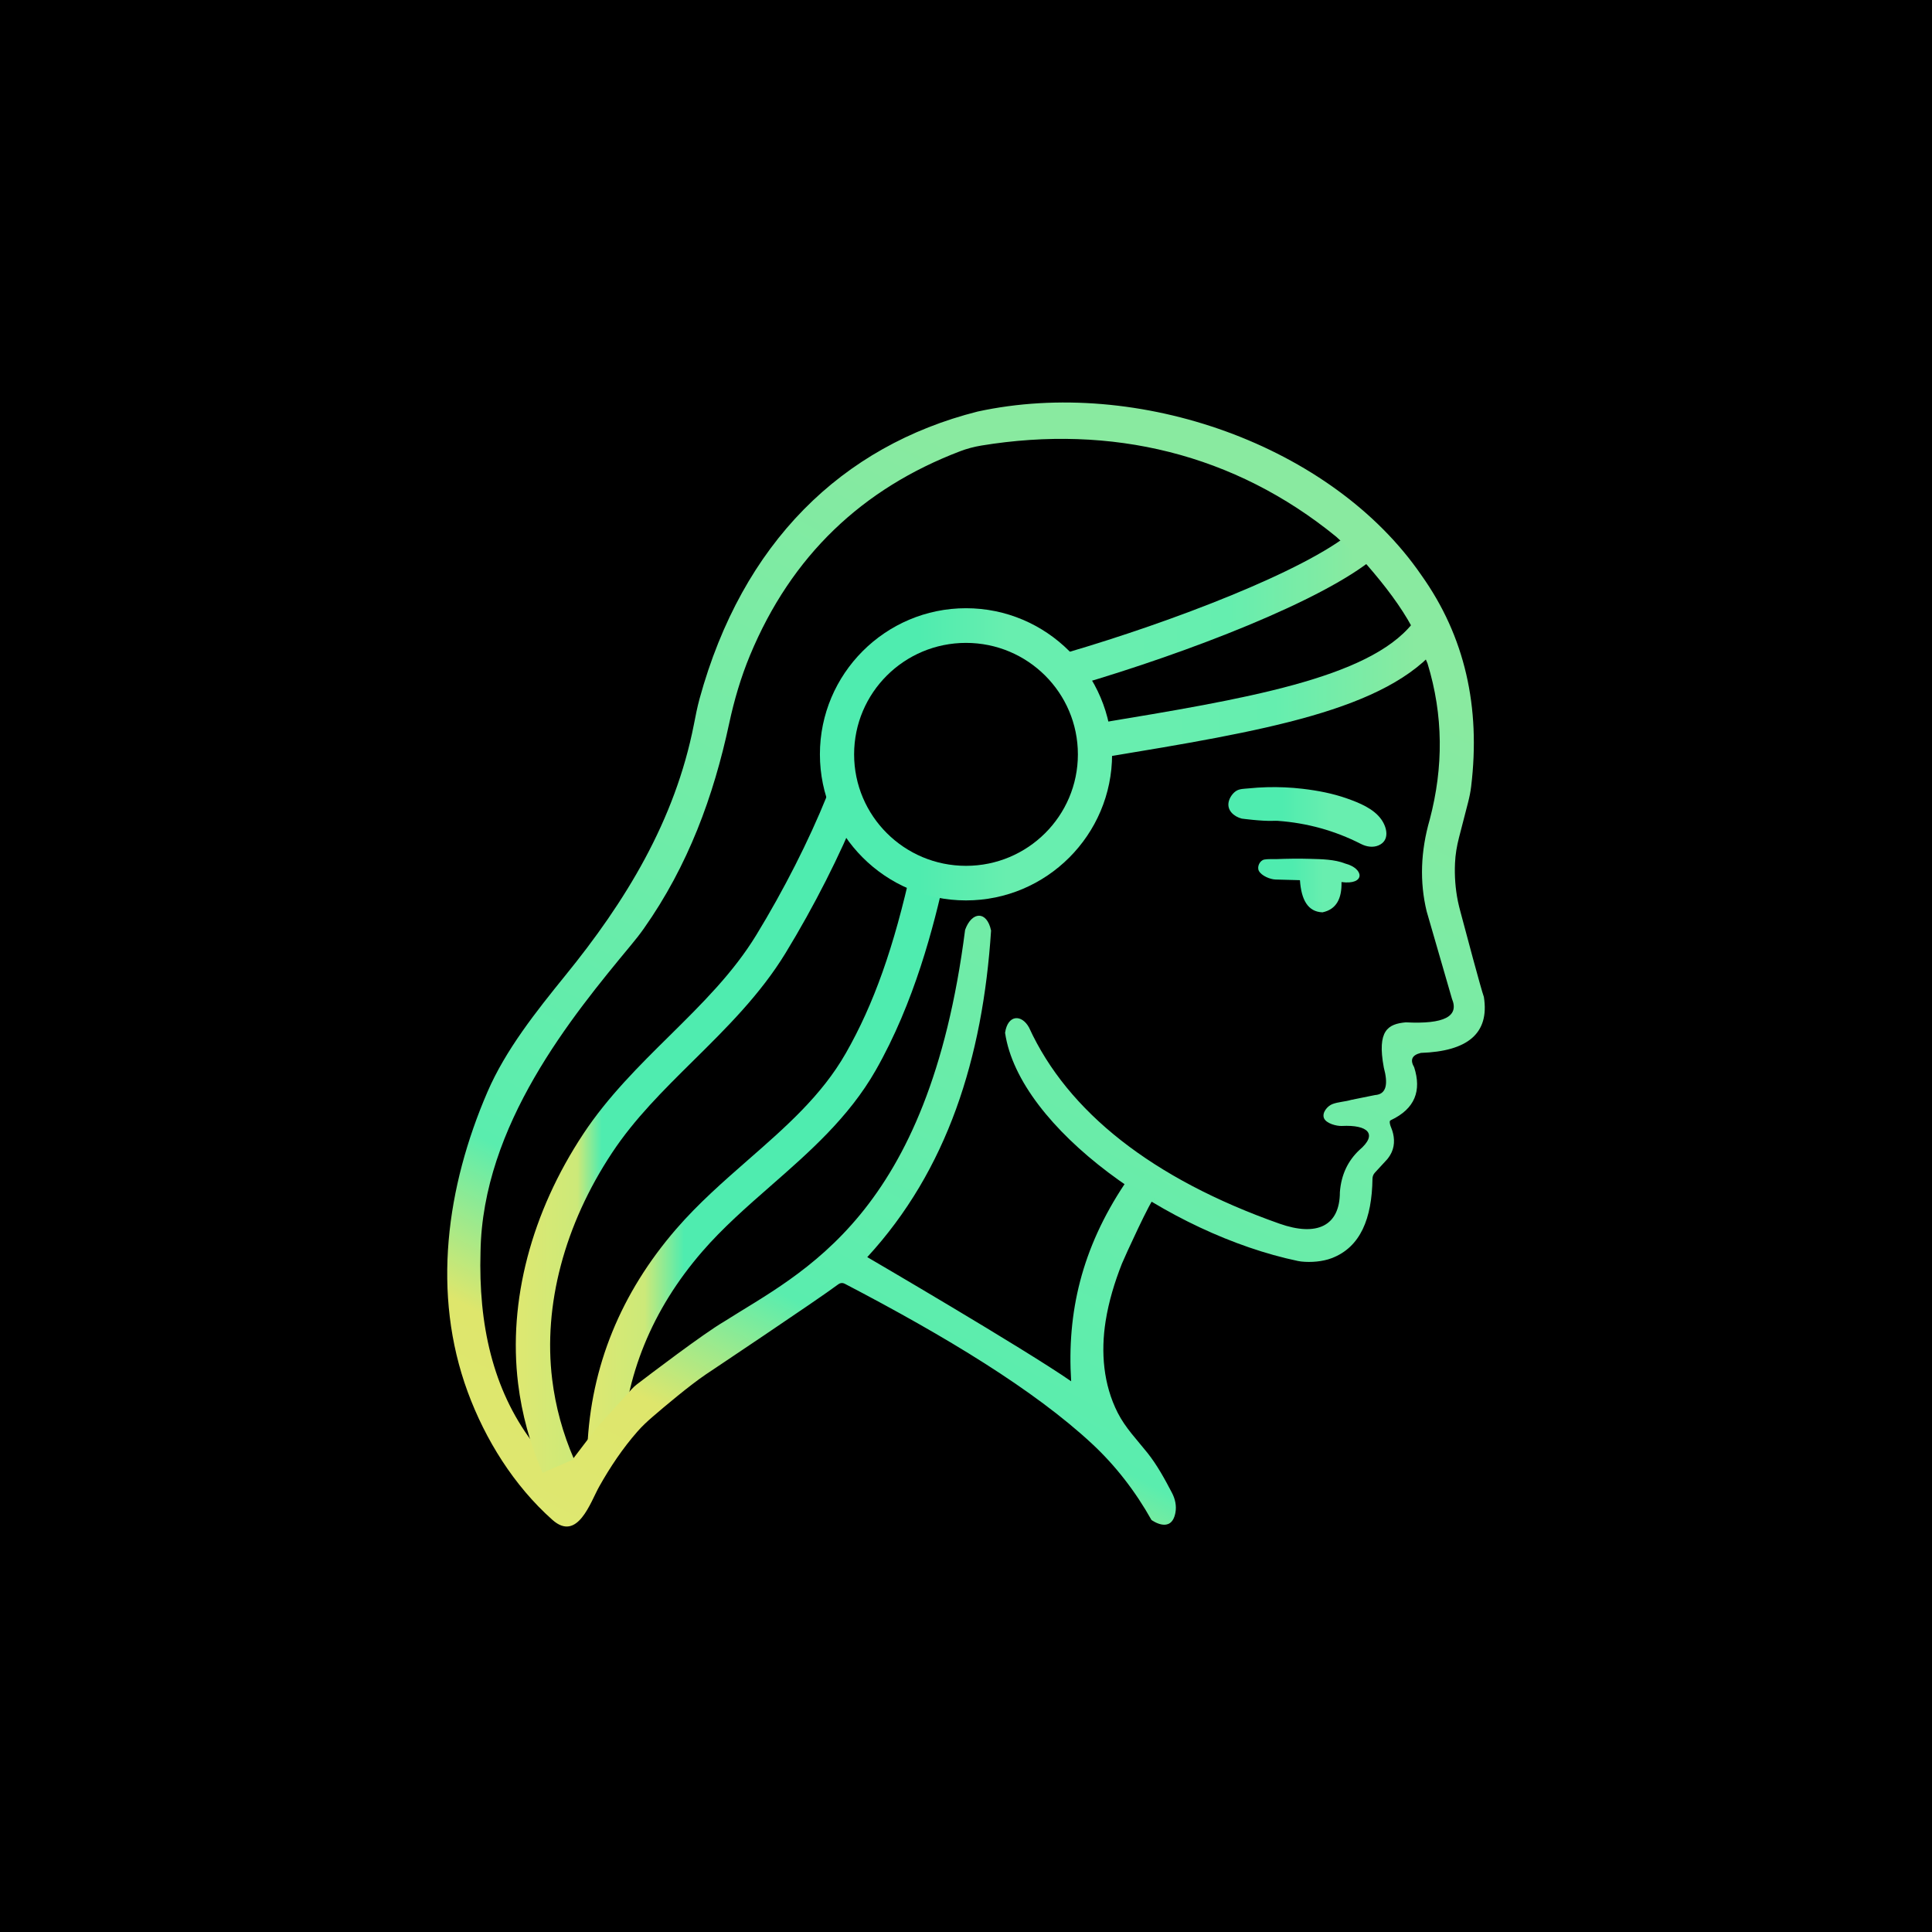
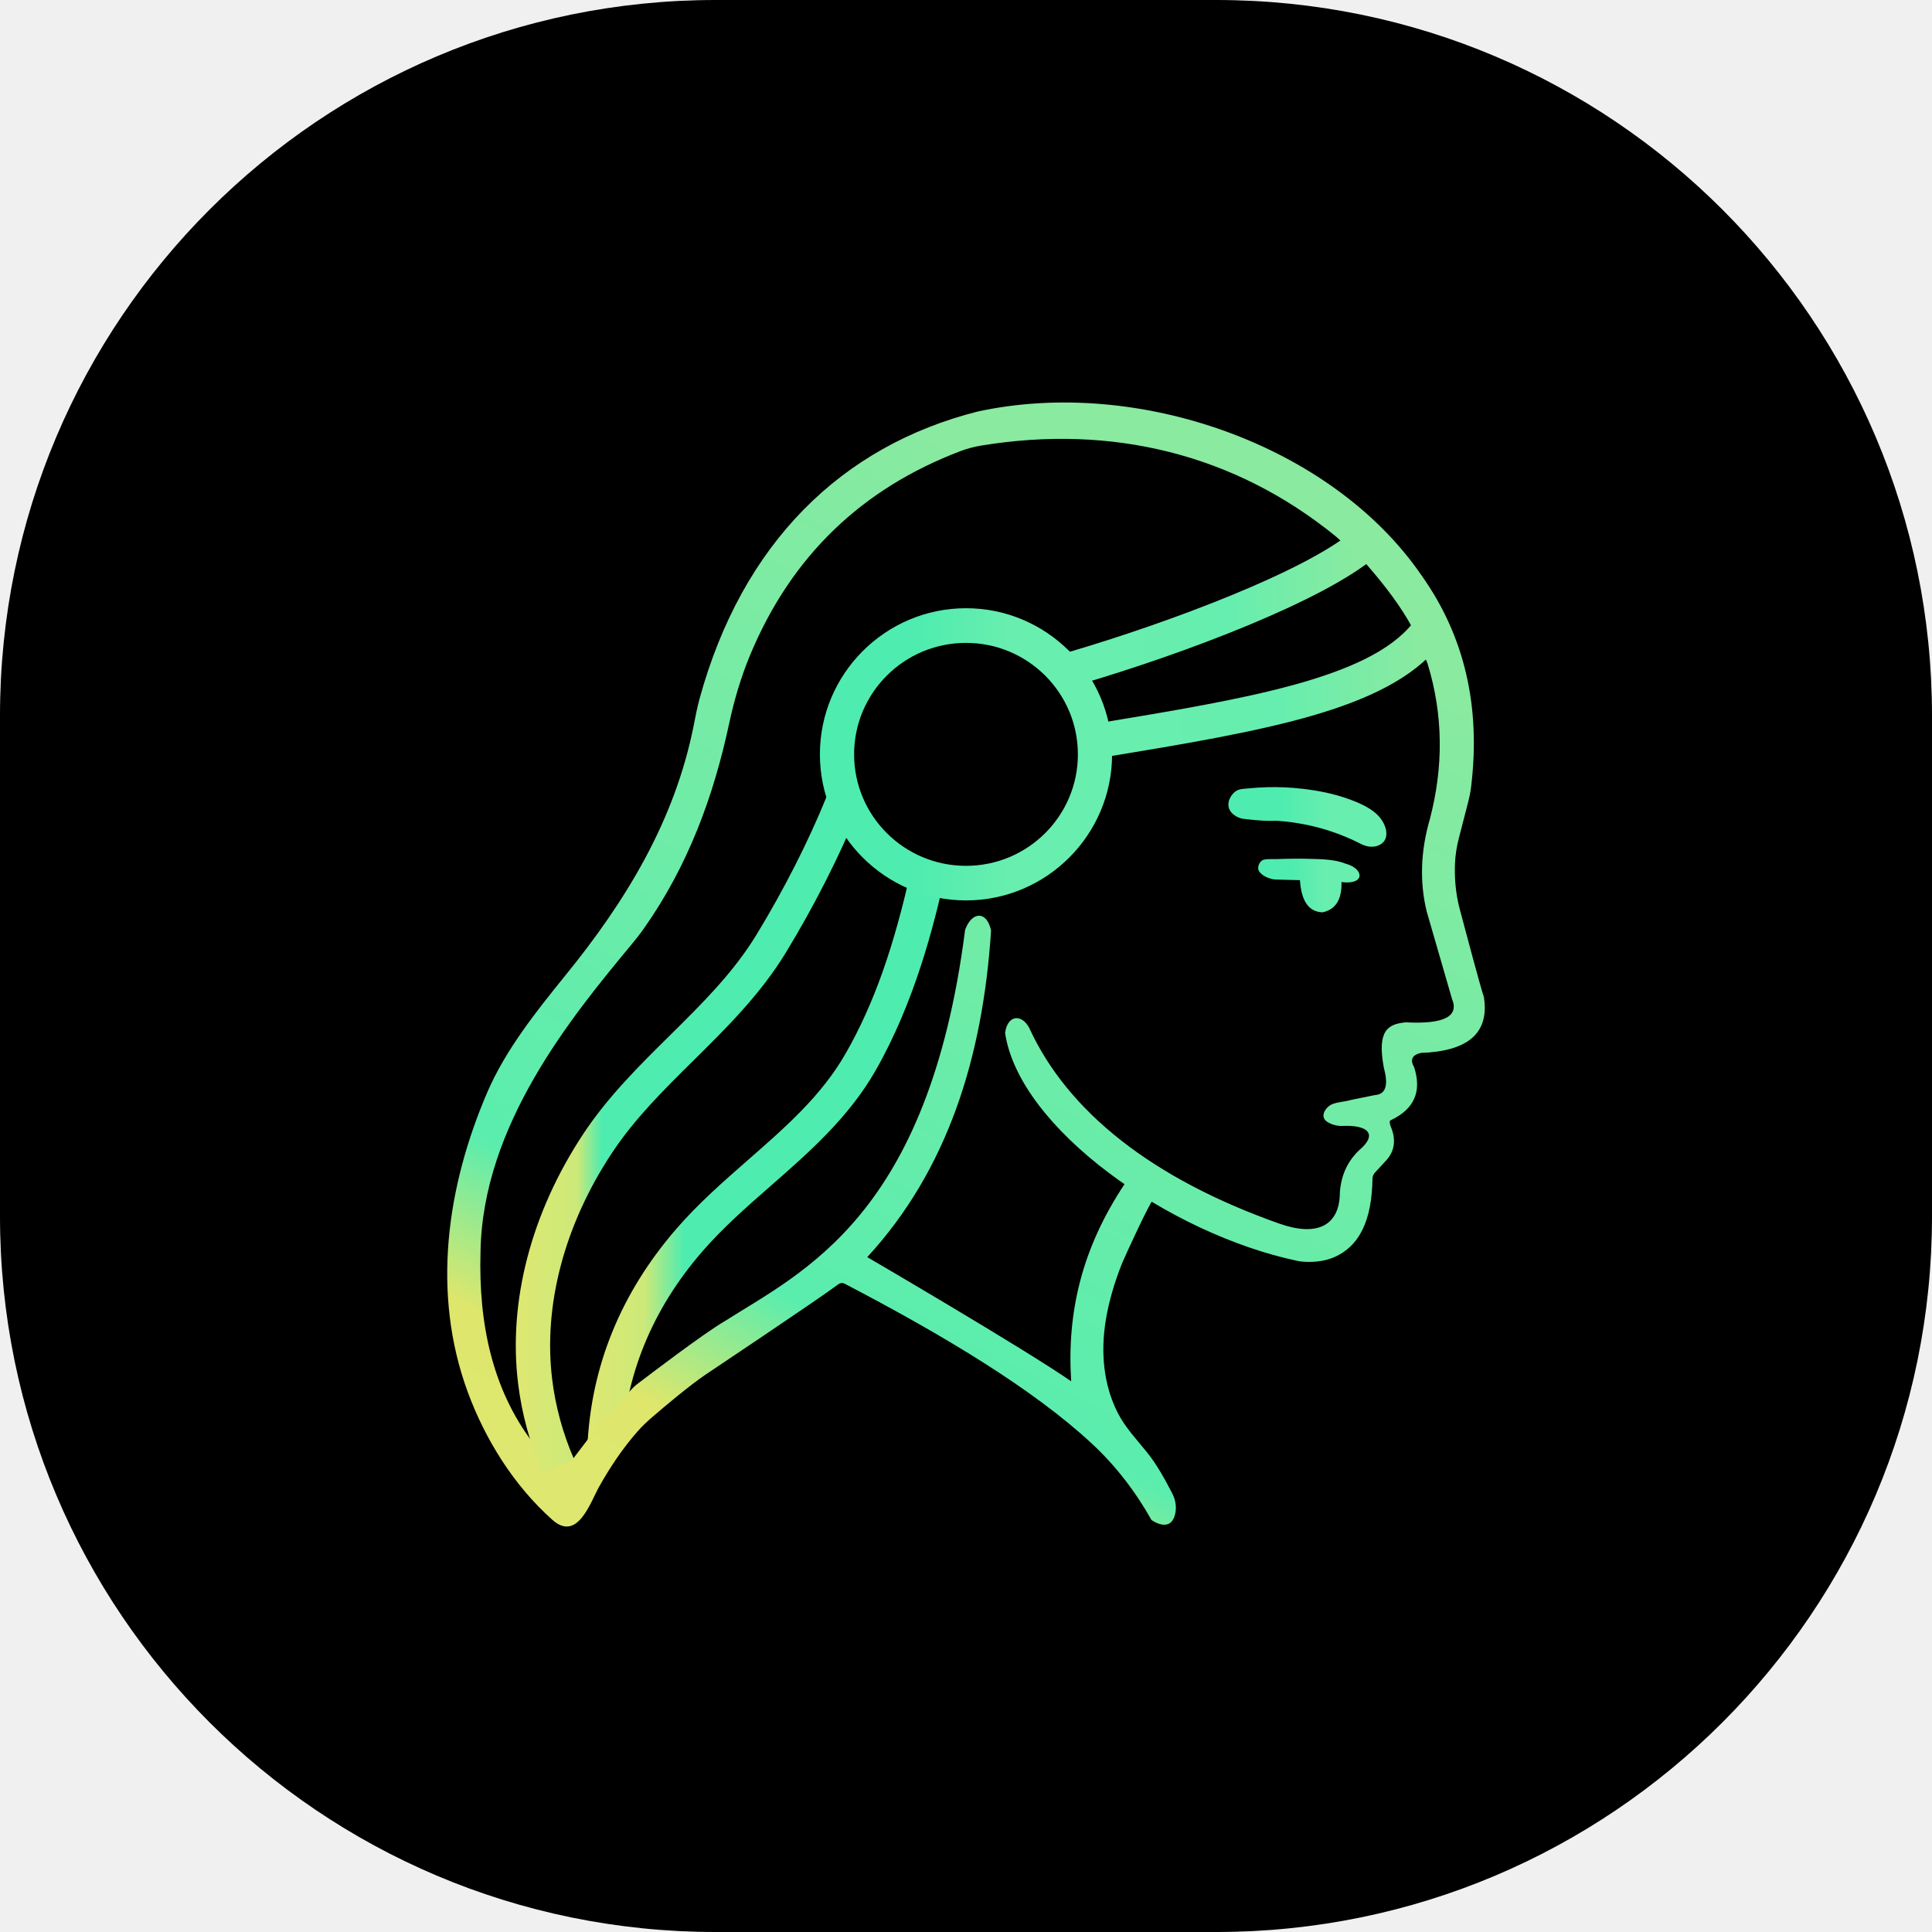
<svg xmlns="http://www.w3.org/2000/svg" width="648" height="648" viewBox="0 0 648 648" fill="none">
  <g clip-path="url(#clip0_119_13)">
-     <rect width="648" height="648" fill="white" />
+     <rect width="648" height="648" rx="240" fill="white" />
    <rect width="648" height="648" fill="black" />
    <path d="M369.782 254C366.998 254 364.558 251.988 364.079 249.151C363.555 245.998 365.695 243.011 368.839 242.485C417.171 234.484 458.918 227.578 473.721 209.157C475.727 206.665 479.364 206.275 481.849 208.287C484.334 210.298 484.723 213.946 482.717 216.438C465.145 238.297 423.473 245.188 370.725 253.925C370.41 253.985 370.096 254 369.782 254Z" fill="url(#paint0_linear_119_13)" />
    <path d="M359.788 230C357.285 230 354.992 228.385 354.242 225.911C353.328 222.889 355.082 219.704 358.139 218.8C392.881 208.607 437.544 191.599 453.491 178.34C455.934 176.31 459.591 176.621 461.644 179.036C463.698 181.451 463.383 185.066 460.94 187.096C443.629 201.481 398.486 218.889 361.421 229.763C360.867 229.926 360.312 230 359.773 230H359.788Z" fill="url(#paint1_linear_119_13)" />
    <path d="M208.534 485.985L197 485.492C198.165 458.378 208.19 433.73 226.806 412.206C234.201 403.656 242.702 396.228 250.904 389.038C263.604 377.932 275.586 367.44 283.668 353.285C293.081 336.813 299.878 317.591 305.735 291L317 293.481C313.205 310.73 306.661 336.29 293.693 359.024C284.654 374.853 271.358 386.482 258.509 397.737C250.591 404.673 242.403 411.832 235.531 419.784C218.663 439.275 209.58 461.561 208.519 486L208.534 485.985Z" fill="url(#paint2_linear_119_13)" />
    <path d="M387.086 402.034C386.34 401.646 377.108 421.791 376.302 423.82C373.841 430.058 371.873 436.519 370.829 443.13C369.188 453.546 370.053 464.335 374.886 473.855C377.466 478.929 381.329 482.869 384.849 487.286C388.115 491.389 390.681 496.105 393.097 500.731C394.156 502.76 394.663 505.073 394.245 507.326C392.888 514.713 386.206 509.803 386.206 509.803C380.881 500.313 374.199 491.598 366.19 484.167C346.83 466.2 317.418 448.353 283.292 430.55C282.636 430.207 281.846 430.267 281.249 430.7C274.269 435.937 236.638 461.052 236.638 461.052C231.15 464.797 223.11 471.557 218.904 475.183C217.1 476.735 215.37 478.347 213.804 480.138C208.852 485.778 204.661 492.046 200.992 498.567C198.053 503.775 193.743 517.295 185.286 509.774C172.385 498.313 162.779 482.883 156.888 466.902C144.717 433.833 149.773 398.064 163.48 366.265C169.595 352.088 179.887 339.195 189.537 327.272C209.717 302.486 226.407 275.342 232.746 242.931C233.297 240.081 233.864 237.201 234.625 234.395C248.988 182.047 282.368 149.546 327.873 138.041C381.746 126.312 446.791 149.337 476.71 192.881C491.372 213.459 496.637 237.201 493.43 263.792C493.221 265.583 492.848 267.374 492.401 269.12L489.358 280.908C488.627 283.729 488.135 286.609 488.016 289.504C487.822 293.801 488.135 298.039 488.97 302.218C489.209 303.426 489.522 304.605 489.835 305.799C491.461 311.947 496.816 332.018 497.696 334.375C499.65 346.671 492.147 352.626 476.561 353.148C473.459 353.894 472.922 355.58 474.324 357.983C476.815 365.787 474.652 371.861 466.493 375.711C466.285 375.815 466.121 376.009 466.121 376.248C466.121 376.874 466.314 377.516 466.598 378.203C467.702 380.829 467.955 383.843 466.777 386.44C466.389 387.275 465.897 388.066 465.3 388.798L461.139 393.319C460.617 393.886 460.334 394.617 460.334 395.378C460.14 408.659 456.351 418.299 446.642 422C443.644 423.149 439.706 423.477 436.44 423.119C436.067 423.074 435.709 423.015 435.336 422.94C392.112 413.912 341.774 378.382 337.106 346.403C338.001 340.24 342.684 340.135 345.145 344.642C358.091 372.935 386.579 395.393 429.087 410.405C441.735 414.882 449.386 411.166 449.401 399.855C449.848 393.961 452.115 389.35 455.874 385.783C462.287 380.366 458.782 377.203 450.072 377.65C448.342 377.74 444.837 376.845 444.076 375.054C443.301 373.204 445.254 370.92 446.91 370.309C448.849 369.577 451.28 369.488 453.13 368.921C455.814 368.384 458.454 367.846 461.139 367.294C465.136 367.041 465.584 363.444 464.137 358.072C461.795 345.537 465.584 343.448 471.505 342.896C484.362 343.568 489.477 340.911 486.987 334.972L478.5 305.65C476.129 295.816 476.457 285.549 479.544 274.865C484.168 257.346 484.123 239.901 478.798 222.517L473.593 210.34C469.939 203.55 464.629 196.522 458.41 189.374L448.133 179.988C414.067 152.202 372.797 142.279 329.141 149.442C326.725 149.845 324.324 150.471 322.027 151.352C289.258 163.842 265.454 186.315 251.538 219.831C248.481 227.203 246.229 234.888 244.558 242.692C239.323 267.105 230.807 290.354 215.966 311.41C214.594 313.365 213.102 315.23 211.581 317.065C191.819 340.911 161.825 377.352 161.168 419.881C160.467 444.234 165.27 465.917 178.44 483.51L192.132 489.375L200.171 478.825L211.939 465.857C212.431 465.305 212.968 464.827 213.55 464.365C217.741 461.156 235.908 447.338 242.739 443.339C269.228 426.477 311.422 408.003 323.697 311.887C325.934 305.65 330.991 305.366 332.408 312.111C329.633 354.924 317.687 392.513 290.884 421.642C290.884 421.642 343.639 452.427 359.27 463.29C357.823 440.28 362.76 418.792 377.272 397.02L387.101 402.078L387.086 402.034Z" fill="url(#paint3_linear_119_13)" />
    <path d="M324 215.626C344.718 215.626 361.527 232.365 361.527 253.015C361.527 273.665 344.732 290.404 324 290.404C303.268 290.404 286.473 273.665 286.473 253.015C286.473 232.365 303.268 215.626 324 215.626ZM324 204C296.981 204 275 225.988 275 253C275 280.012 296.981 302 324 302C351.019 302 373 280.012 373 253C373 225.988 351.019 204 324 204Z" fill="url(#paint4_linear_119_13)" />
    <path d="M428.542 275.314C438.392 276.017 447.718 278.595 456.474 283.064C458.304 284.002 460.478 284.361 462.367 283.549C466.175 281.924 465.275 277.611 463.281 274.814C460.688 271.173 455.815 269.235 451.796 267.813C446.984 266.11 441.946 265.157 436.893 264.563C432.905 264.094 428.872 263.922 424.869 264.032C422.799 264.094 420.73 264.219 418.676 264.438C417.297 264.579 415.738 264.516 414.523 265.344C413.414 266.094 412.439 267.516 412.124 268.845C411.405 271.829 413.938 273.907 416.487 274.564C416.487 274.564 423.054 275.454 426.878 275.314C427.447 275.298 428.002 275.283 428.557 275.314H428.542Z" fill="url(#paint5_linear_119_13)" />
    <path d="M436.004 295.214C436.004 295.214 427.877 294.998 427.847 294.998C426.019 294.955 423.092 293.734 422.231 292.097C421.532 290.761 422.498 288.593 424.073 288.291C425.306 288.061 426.822 288.19 428.085 288.147C431.844 288.004 435.618 287.946 439.377 288.061C443.225 288.176 447.594 288.205 451.204 289.641C457.652 291.336 457.95 296.908 449.941 295.846C450.09 301.39 448.218 305.023 443.567 306C438.649 305.828 436.45 301.777 436.004 295.199V295.214Z" fill="url(#paint6_linear_119_13)" />
    <path d="M181.967 493.97C177.778 484.335 175.021 474.267 173.768 464.019C170.399 436.443 178.181 406.687 195.696 380.231C203.925 367.803 214.405 357.436 224.541 347.427C235.528 336.567 245.918 326.289 253.654 313.622C262.897 298.49 271.304 281.923 277.327 267L288 271.332C281.739 286.838 273.033 304.002 263.478 319.657C255.011 333.534 243.637 344.783 232.636 355.658C222.469 365.711 212.869 375.197 205.296 386.64C189.301 410.809 182.161 437.803 185.202 462.645C186.32 471.787 188.78 480.78 192.521 489.399L181.967 494V493.97Z" fill="url(#paint7_linear_119_13)" />
  </g>
  <defs>
    <linearGradient id="paint0_linear_119_13" x1="364.004" y1="230.505" x2="484.005" y2="230.505" gradientUnits="userSpaceOnUse">
      <stop offset="0.22" stop-color="#68EEAF" />
      <stop offset="0.53" stop-color="#65EEAF" />
      <stop offset="0.92" stop-color="#89EAA0" />
    </linearGradient>
    <linearGradient id="paint1_linear_119_13" x1="353.988" y1="203.496" x2="463.008" y2="203.496" gradientUnits="userSpaceOnUse">
      <stop offset="0.22" stop-color="#68EEAF" />
      <stop offset="0.53" stop-color="#65EEAF" />
      <stop offset="0.92" stop-color="#89EAA0" />
    </linearGradient>
    <linearGradient id="paint2_linear_119_13" x1="197" y1="388.485" x2="317.015" y2="388.485" gradientUnits="userSpaceOnUse">
      <stop stop-color="#DEE871" />
      <stop offset="0.16" stop-color="#CCE979" />
      <stop offset="0.27" stop-color="#4FECAF" />
      <stop offset="0.38" stop-color="#4FECAF" />
      <stop offset="0.79" stop-color="#4FECAF" />
    </linearGradient>
    <linearGradient id="paint3_linear_119_13" x1="222.961" y1="561.002" x2="423.77" y2="173.295" gradientUnits="userSpaceOnUse">
      <stop offset="0.04" stop-color="#DEE871" />
      <stop offset="0.18" stop-color="#DEE66C" />
      <stop offset="0.3" stop-color="#5AEDAE" />
      <stop offset="0.94" stop-color="#89EAA0" />
    </linearGradient>
    <linearGradient id="paint4_linear_119_13" x1="275" y1="253.015" x2="373" y2="253.015" gradientUnits="userSpaceOnUse">
      <stop offset="0.34" stop-color="#4FECAF" />
      <stop offset="0.64" stop-color="#68EEAF" />
    </linearGradient>
    <linearGradient id="paint5_linear_119_13" x1="411.989" y1="274.001" x2="464.991" y2="274.001" gradientUnits="userSpaceOnUse">
      <stop offset="0.34" stop-color="#4FECAF" />
      <stop offset="0.64" stop-color="#68EEAF" />
    </linearGradient>
    <linearGradient id="paint6_linear_119_13" x1="421.993" y1="296.995" x2="455.988" y2="296.995" gradientUnits="userSpaceOnUse">
      <stop offset="0.34" stop-color="#4FECAF" />
      <stop offset="0.64" stop-color="#68EEAF" />
    </linearGradient>
    <linearGradient id="paint7_linear_119_13" x1="173.008" y1="380.47" x2="288.015" y2="380.47" gradientUnits="userSpaceOnUse">
      <stop stop-color="#DEE871" />
      <stop offset="0.18" stop-color="#CCE979" />
      <stop offset="0.25" stop-color="#4FECAF" />
      <stop offset="0.79" stop-color="#4FECAF" />
    </linearGradient>
    <clipPath id="clip0_119_13">
-       <rect width="648" height="648" fill="white" />
+       <rect width="648" height="648" rx="240" fill="white" />
    </clipPath>
  </defs>
</svg>
